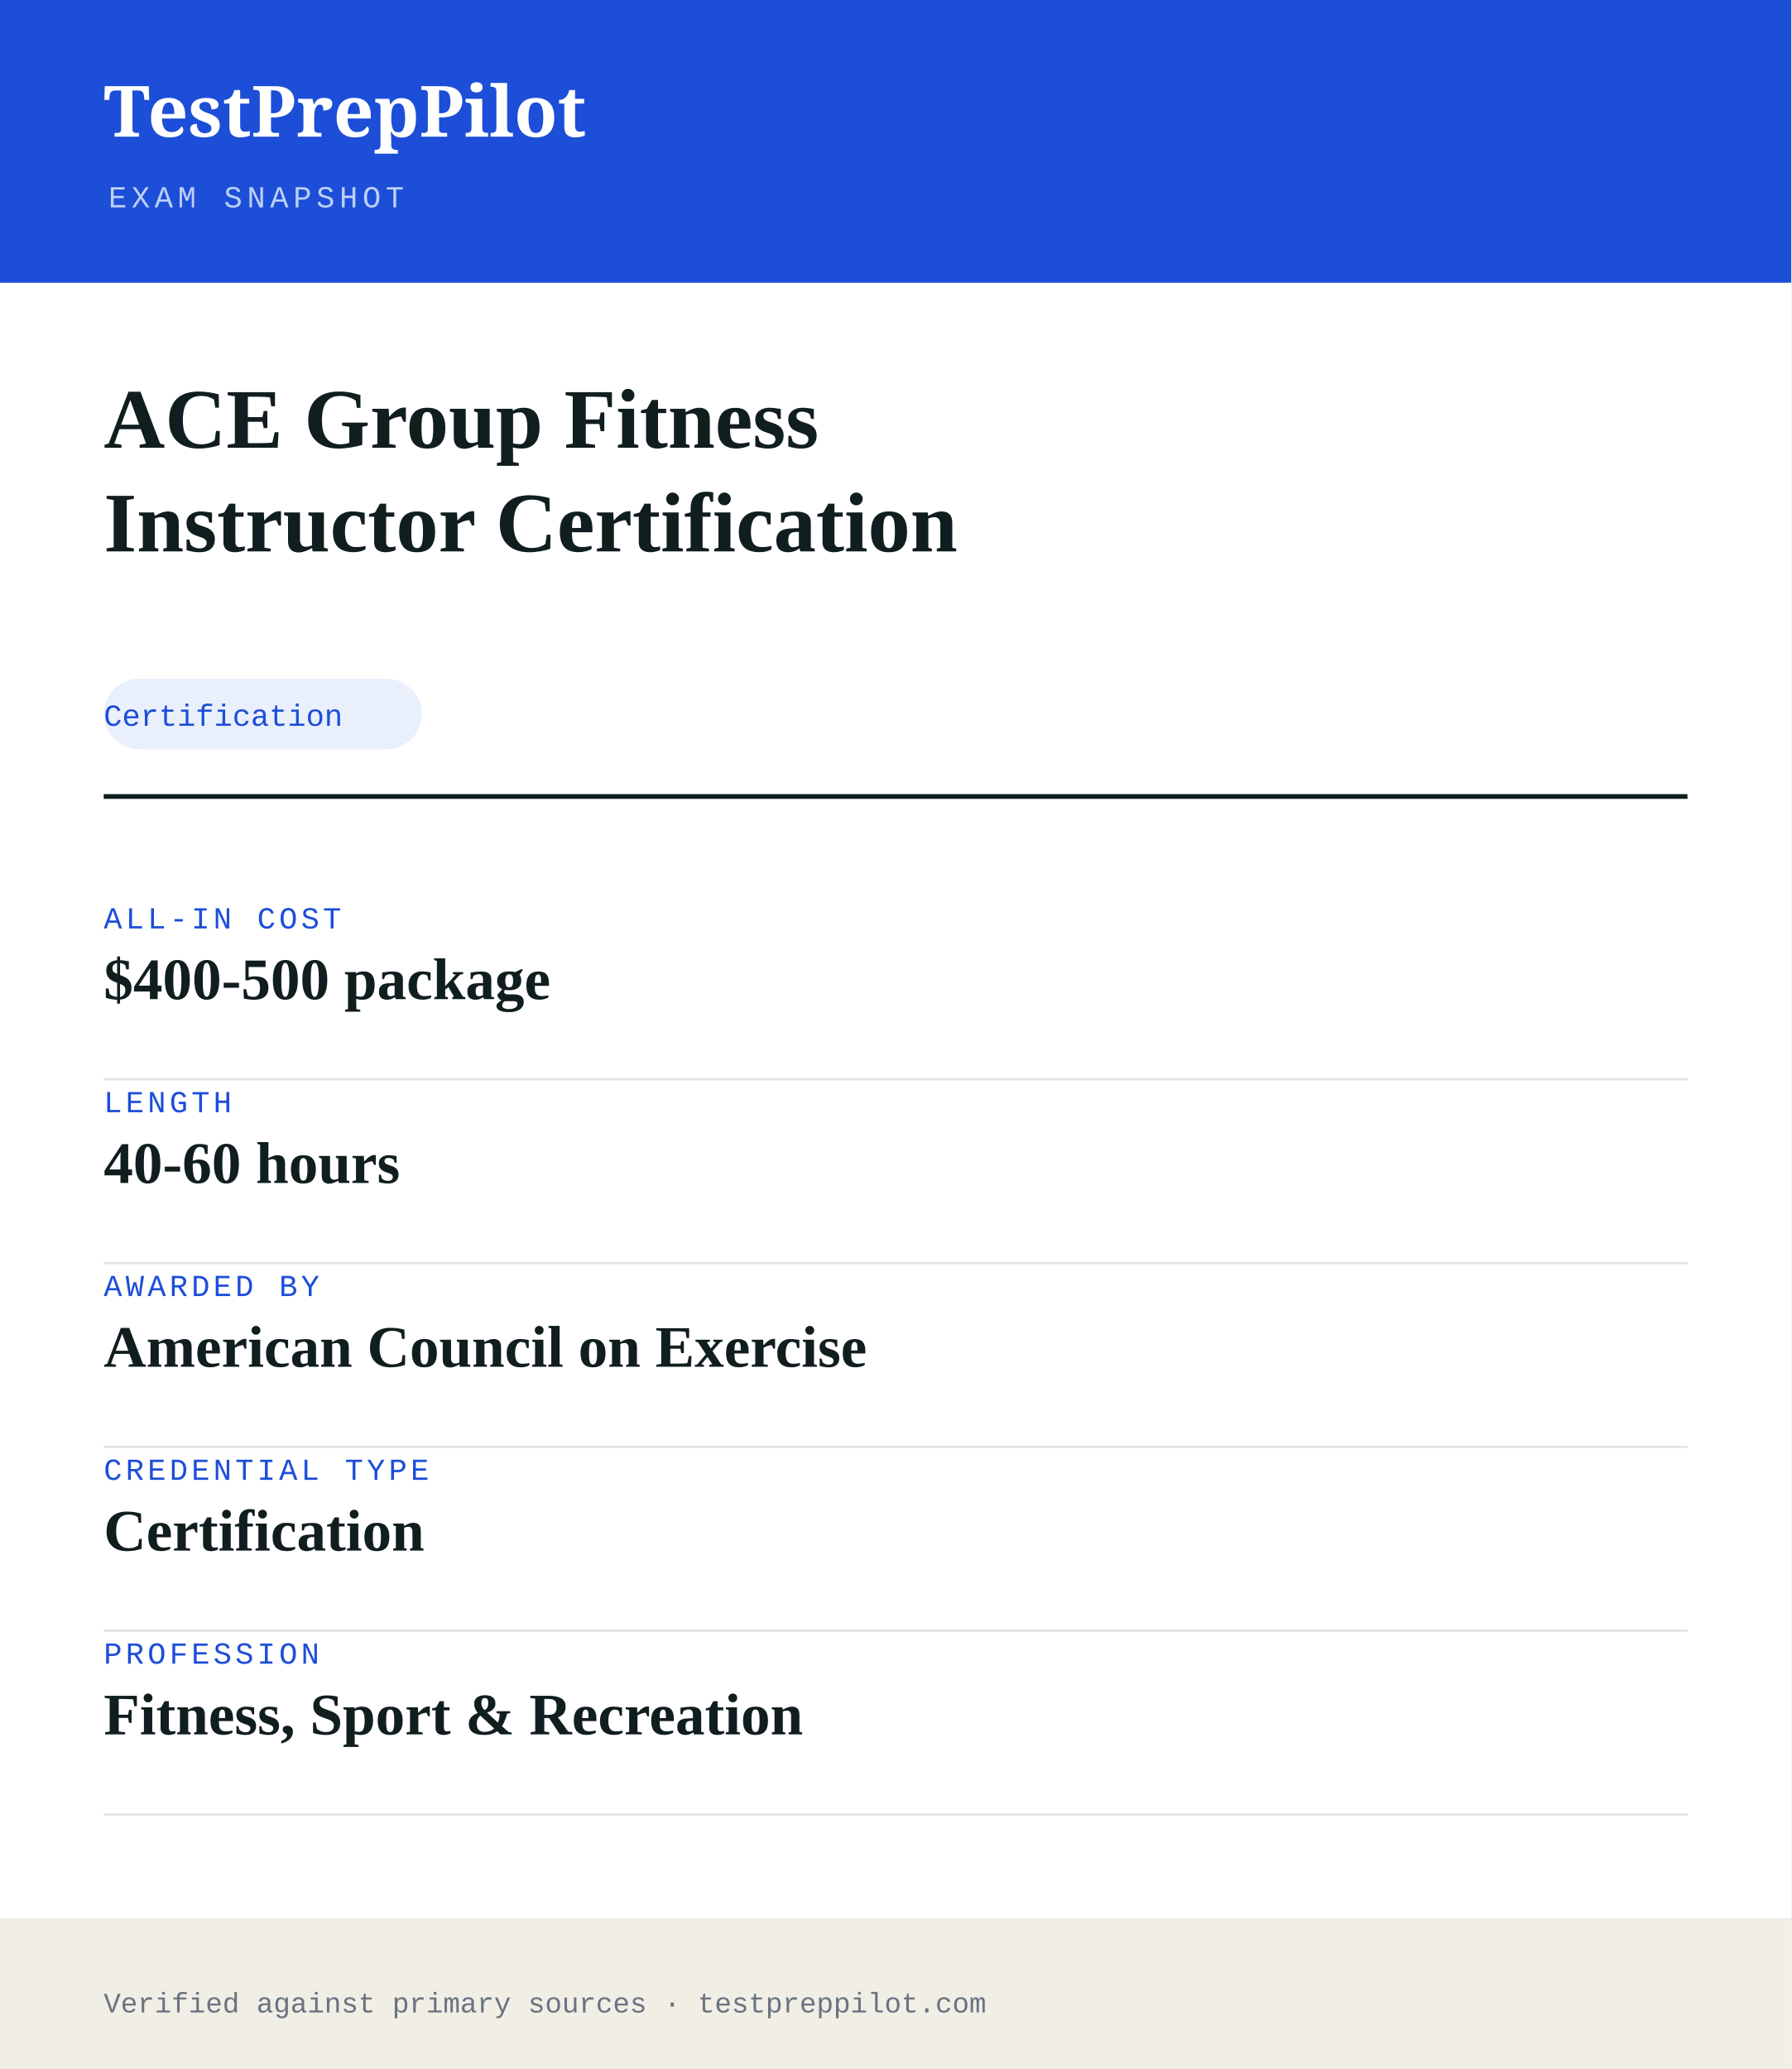
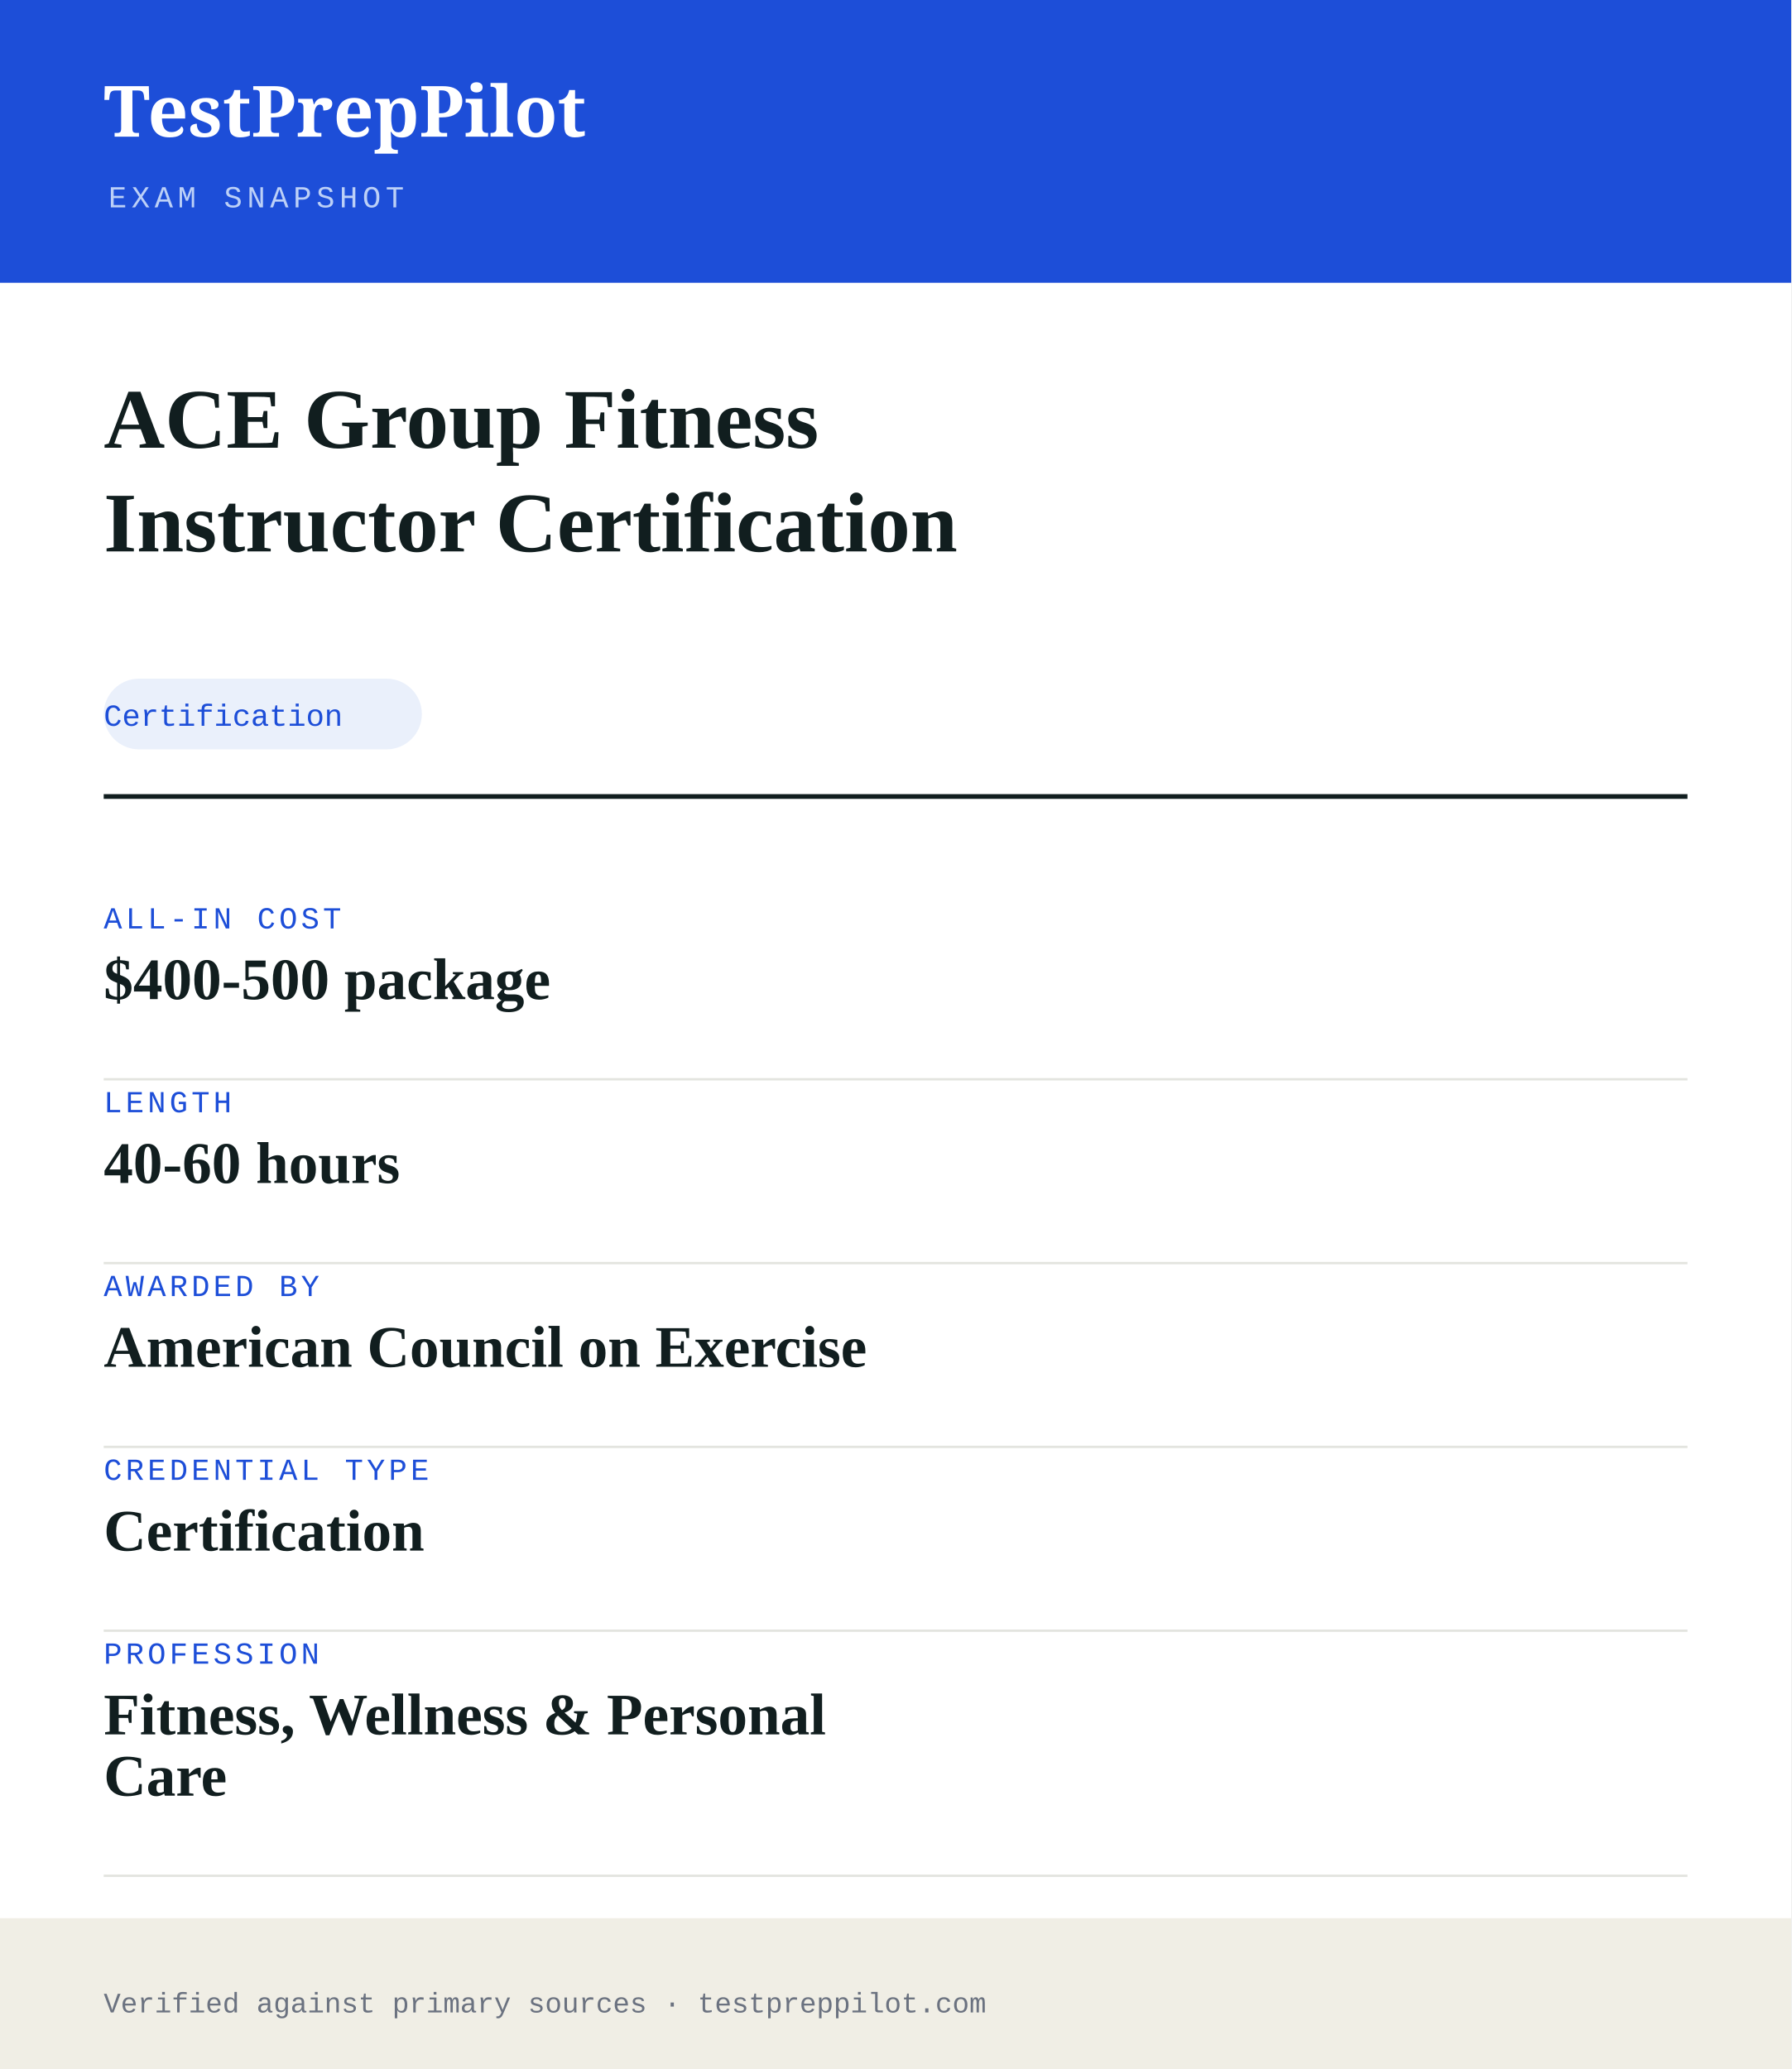
<svg xmlns="http://www.w3.org/2000/svg" width="760" height="878" viewBox="0 0 760 878" role="img" aria-label="ACE Group Fitness Instructor Certification — quick facts">
  <rect width="760" height="878" fill="#ffffff" />
  <rect width="760" height="120" fill="#1d4ed8" />
  <text x="44" y="58" font-family="Georgia, serif" font-size="30" font-weight="700" fill="#ffffff">TestPrepPilot</text>
  <text x="46" y="88" font-family="'Courier New', monospace" font-size="13" letter-spacing="2" fill="#bcd0f7">EXAM SNAPSHOT</text>
  <text x="44" y="190" font-family="Georgia, 'Times New Roman', serif" font-size="36" font-weight="700" fill="#111e1f">ACE Group Fitness</text>
  <text x="44" y="234" font-family="Georgia, 'Times New Roman', serif" font-size="36" font-weight="700" fill="#111e1f">Instructor Certification</text>
  <rect x="44" y="288" width="135" height="30" rx="15" fill="#eaf0fb" />
  <text x="44" y="308" font-family="'Courier New', monospace" font-size="13" fill="#1d4ed8">Certification</text>
  <line x1="44" y1="338" x2="716" y2="338" stroke="#111e1f" stroke-width="2" />
  <text x="44" y="394" font-family="'Courier New', monospace" font-size="13" letter-spacing="1.5" fill="#1d4ed8">ALL-IN COST</text>
  <text x="44" y="424" font-family="Georgia, 'Times New Roman', serif" font-size="25" font-weight="700" fill="#111e1f">$400-500 package</text>
  <line x1="44" y1="458" x2="716" y2="458" stroke="#e3e4df" stroke-width="1" />
  <text x="44" y="472" font-family="'Courier New', monospace" font-size="13" letter-spacing="1.5" fill="#1d4ed8">LENGTH</text>
  <text x="44" y="502" font-family="Georgia, 'Times New Roman', serif" font-size="25" font-weight="700" fill="#111e1f">40-60 hours</text>
  <line x1="44" y1="536" x2="716" y2="536" stroke="#e3e4df" stroke-width="1" />
  <text x="44" y="550" font-family="'Courier New', monospace" font-size="13" letter-spacing="1.5" fill="#1d4ed8">AWARDED BY</text>
  <text x="44" y="580" font-family="Georgia, 'Times New Roman', serif" font-size="25" font-weight="700" fill="#111e1f">American Council on Exercise</text>
  <line x1="44" y1="614" x2="716" y2="614" stroke="#e3e4df" stroke-width="1" />
  <text x="44" y="628" font-family="'Courier New', monospace" font-size="13" letter-spacing="1.5" fill="#1d4ed8">CREDENTIAL TYPE</text>
  <text x="44" y="658" font-family="Georgia, 'Times New Roman', serif" font-size="25" font-weight="700" fill="#111e1f">Certification</text>
  <line x1="44" y1="692" x2="716" y2="692" stroke="#e3e4df" stroke-width="1" />
  <text x="44" y="706" font-family="'Courier New', monospace" font-size="13" letter-spacing="1.5" fill="#1d4ed8">PROFESSION</text>
-   <text x="44" y="736" font-family="Georgia, 'Times New Roman', serif" font-size="25" font-weight="700" fill="#111e1f">Fitness, Sport &amp; Recreation</text>
-   <line x1="44" y1="770" x2="716" y2="770" stroke="#e3e4df" stroke-width="1" />
+   <text x="44" y="736" font-family="Georgia, 'Times New Roman', serif" font-size="25" font-weight="700" fill="#111e1f">Fitness, Wellness &amp; Personal</text>
+   <text x="44" y="762" font-family="Georgia, 'Times New Roman', serif" font-size="25" font-weight="700" fill="#111e1f">Care</text>
+   <line x1="44" y1="796" x2="716" y2="796" stroke="#e3e4df" stroke-width="1" />
  <rect x="0" y="814" width="760" height="64" fill="#f0eee5" />
  <text x="44" y="854" font-family="'Courier New', monospace" font-size="12" fill="#6b7280">Verified against primary sources · testpreppilot.com</text>
</svg>
